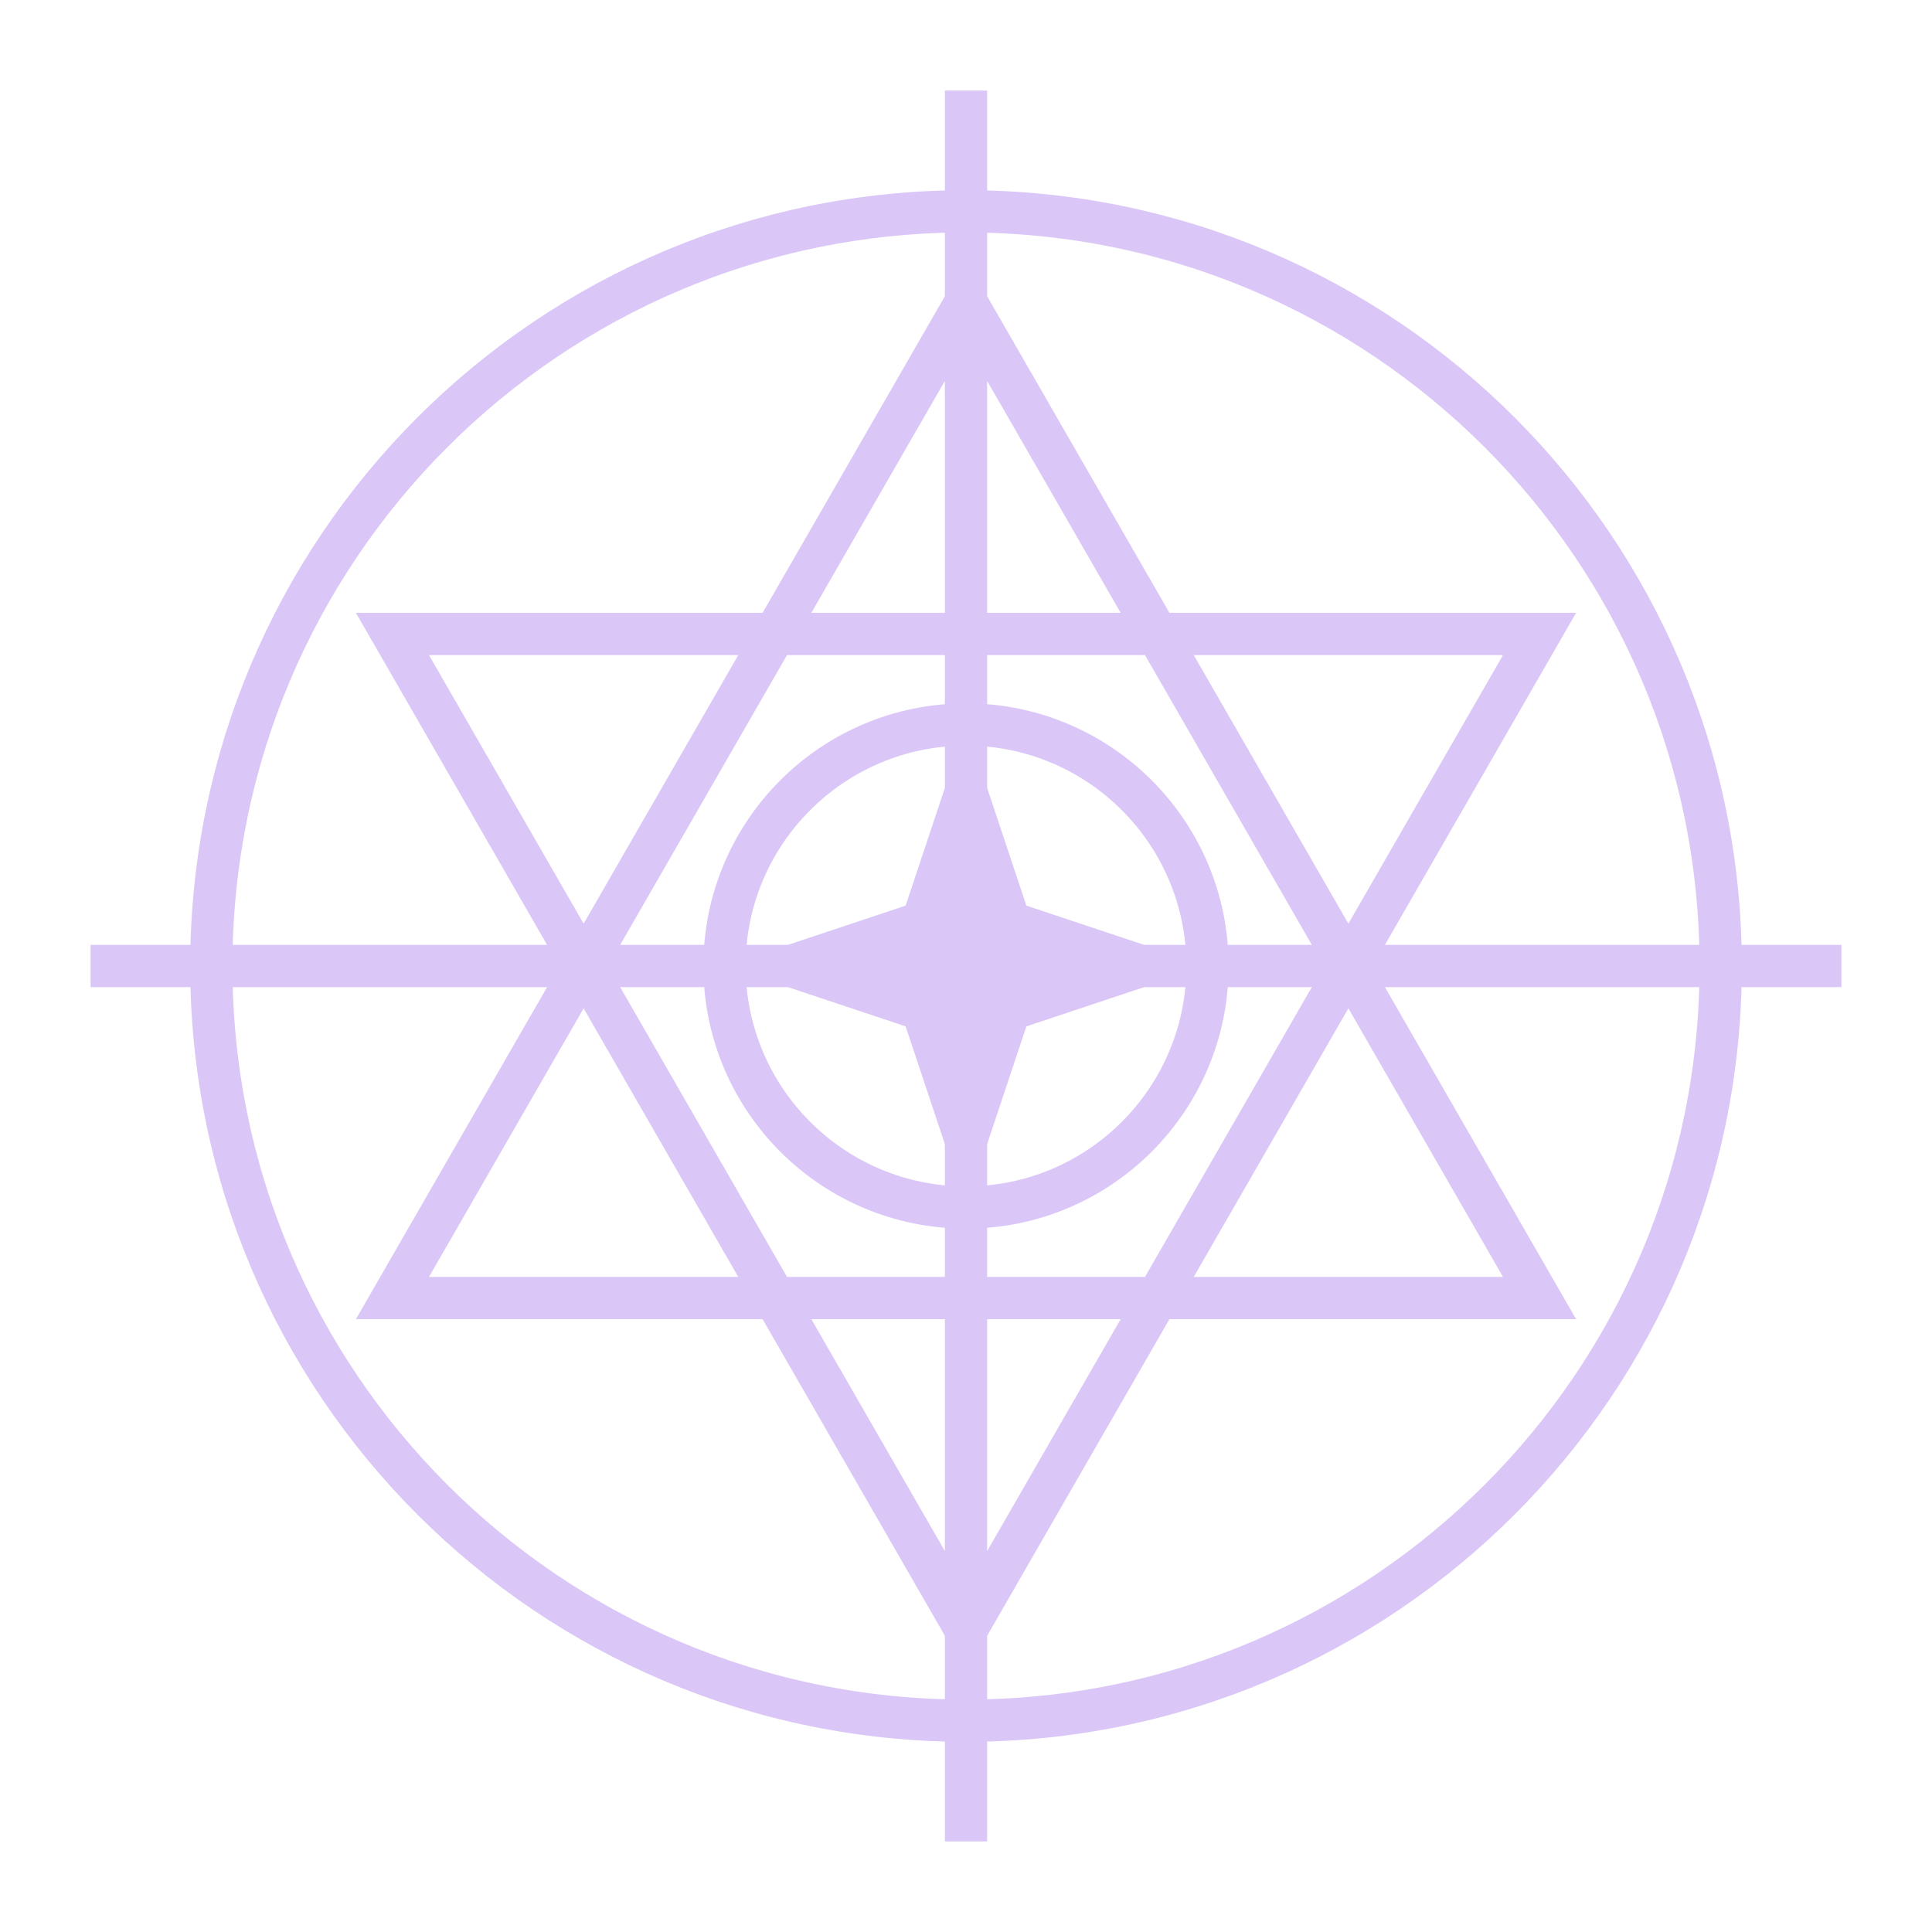
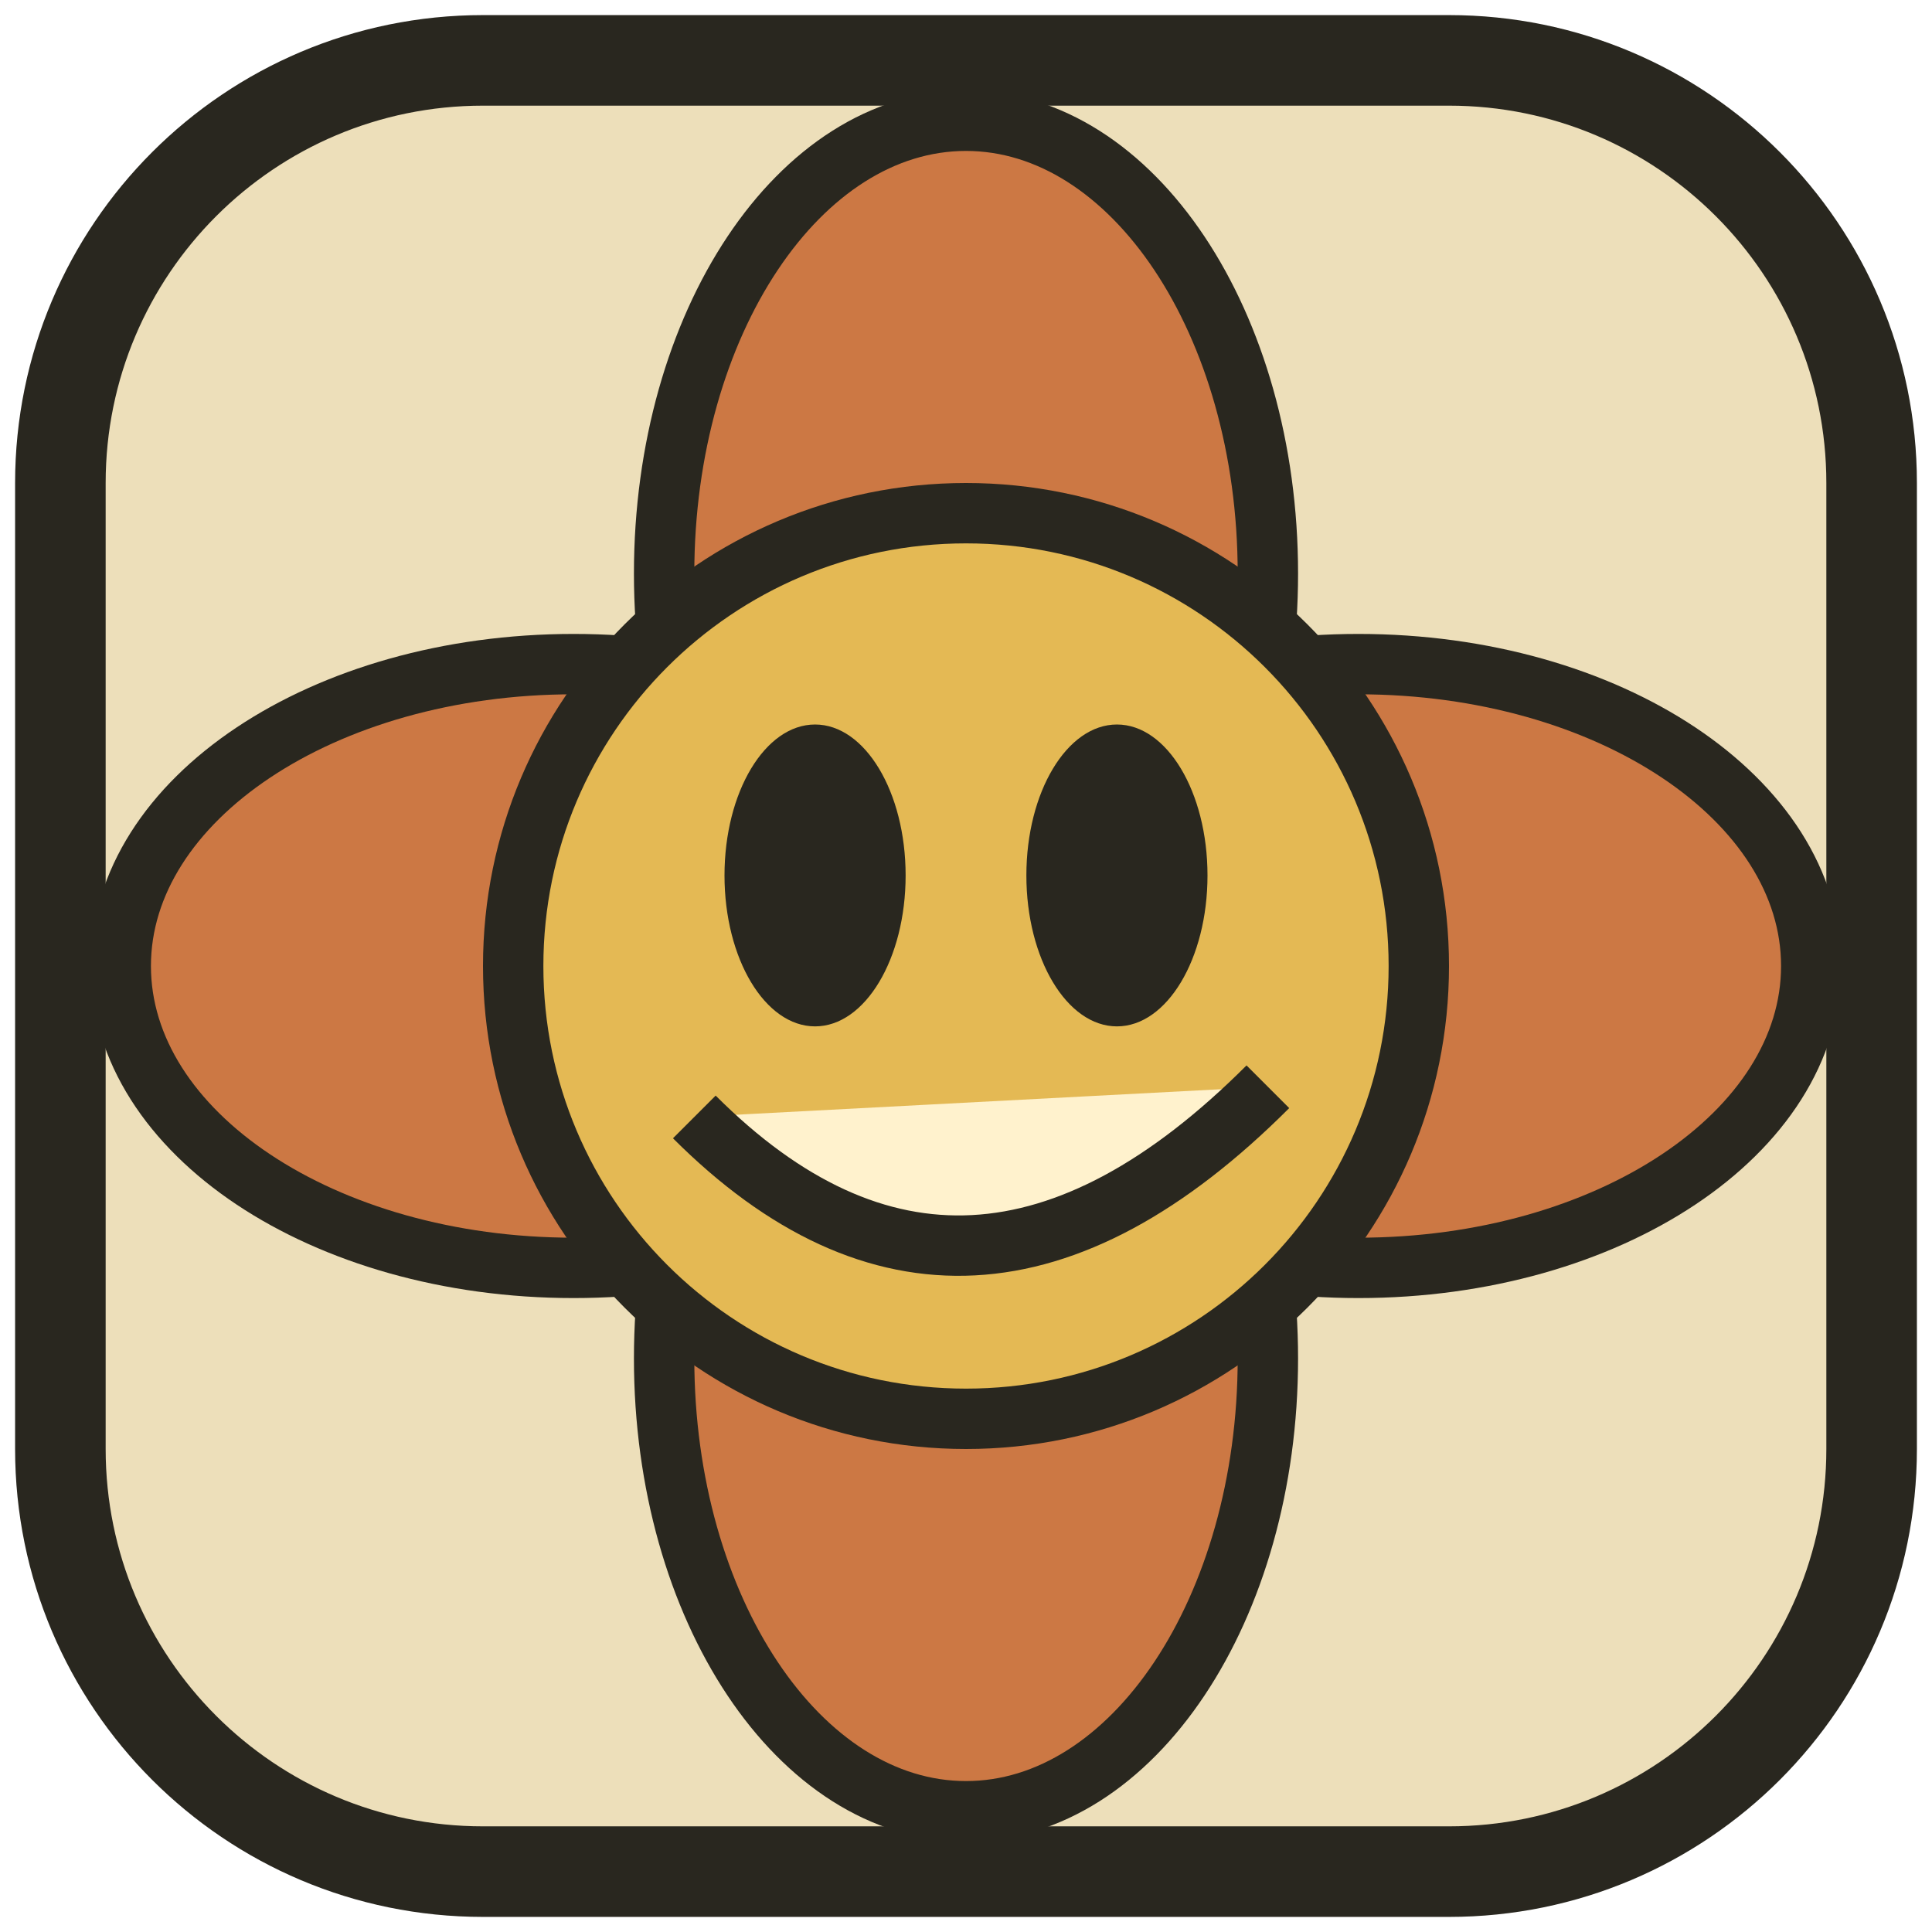
<svg xmlns="http://www.w3.org/2000/svg" viewBox="0 0 64 64">
-   <g fill="none" stroke="#dac7f7" stroke-width="1.4">
-     <circle cx="32" cy="32" r="25" />
-     <path d="M32 3v58M3 32h58M32 10l19 33H13zM32 54L13 21h38z" />
-     <circle cx="32" cy="32" r="8" />
+   <rect x="2" y="2" width="60" height="60" rx="14" fill="#eddfba" stroke="#29271f" stroke-width="3" />
+   <g fill="#cc7844" stroke="#29271f" stroke-width="2">
+     <ellipse cx="32" cy="19" rx="10" ry="15" />
+     <ellipse cx="32" cy="45" rx="10" ry="15" />
+     <ellipse cx="19" cy="32" rx="15" ry="10" />
+     <ellipse cx="45" cy="32" rx="15" ry="10" />
  </g>
-   <path fill="#dac7f7" d="m32 24 2 6 6 2-6 2-2 6-2-6-6-2 6-2z" />
+   <circle cx="32" cy="32" r="15" fill="#e4b954" stroke="#29271f" stroke-width="2" />
+   <ellipse cx="27" cy="29" rx="3" ry="5" fill="#29271f" />
+   <ellipse cx="37" cy="29" rx="3" ry="5" fill="#29271f" />
+   <path d="M23 37Q32 46 42 36" fill="#fff2cd" stroke="#29271f" stroke-width="2" />
</svg>
